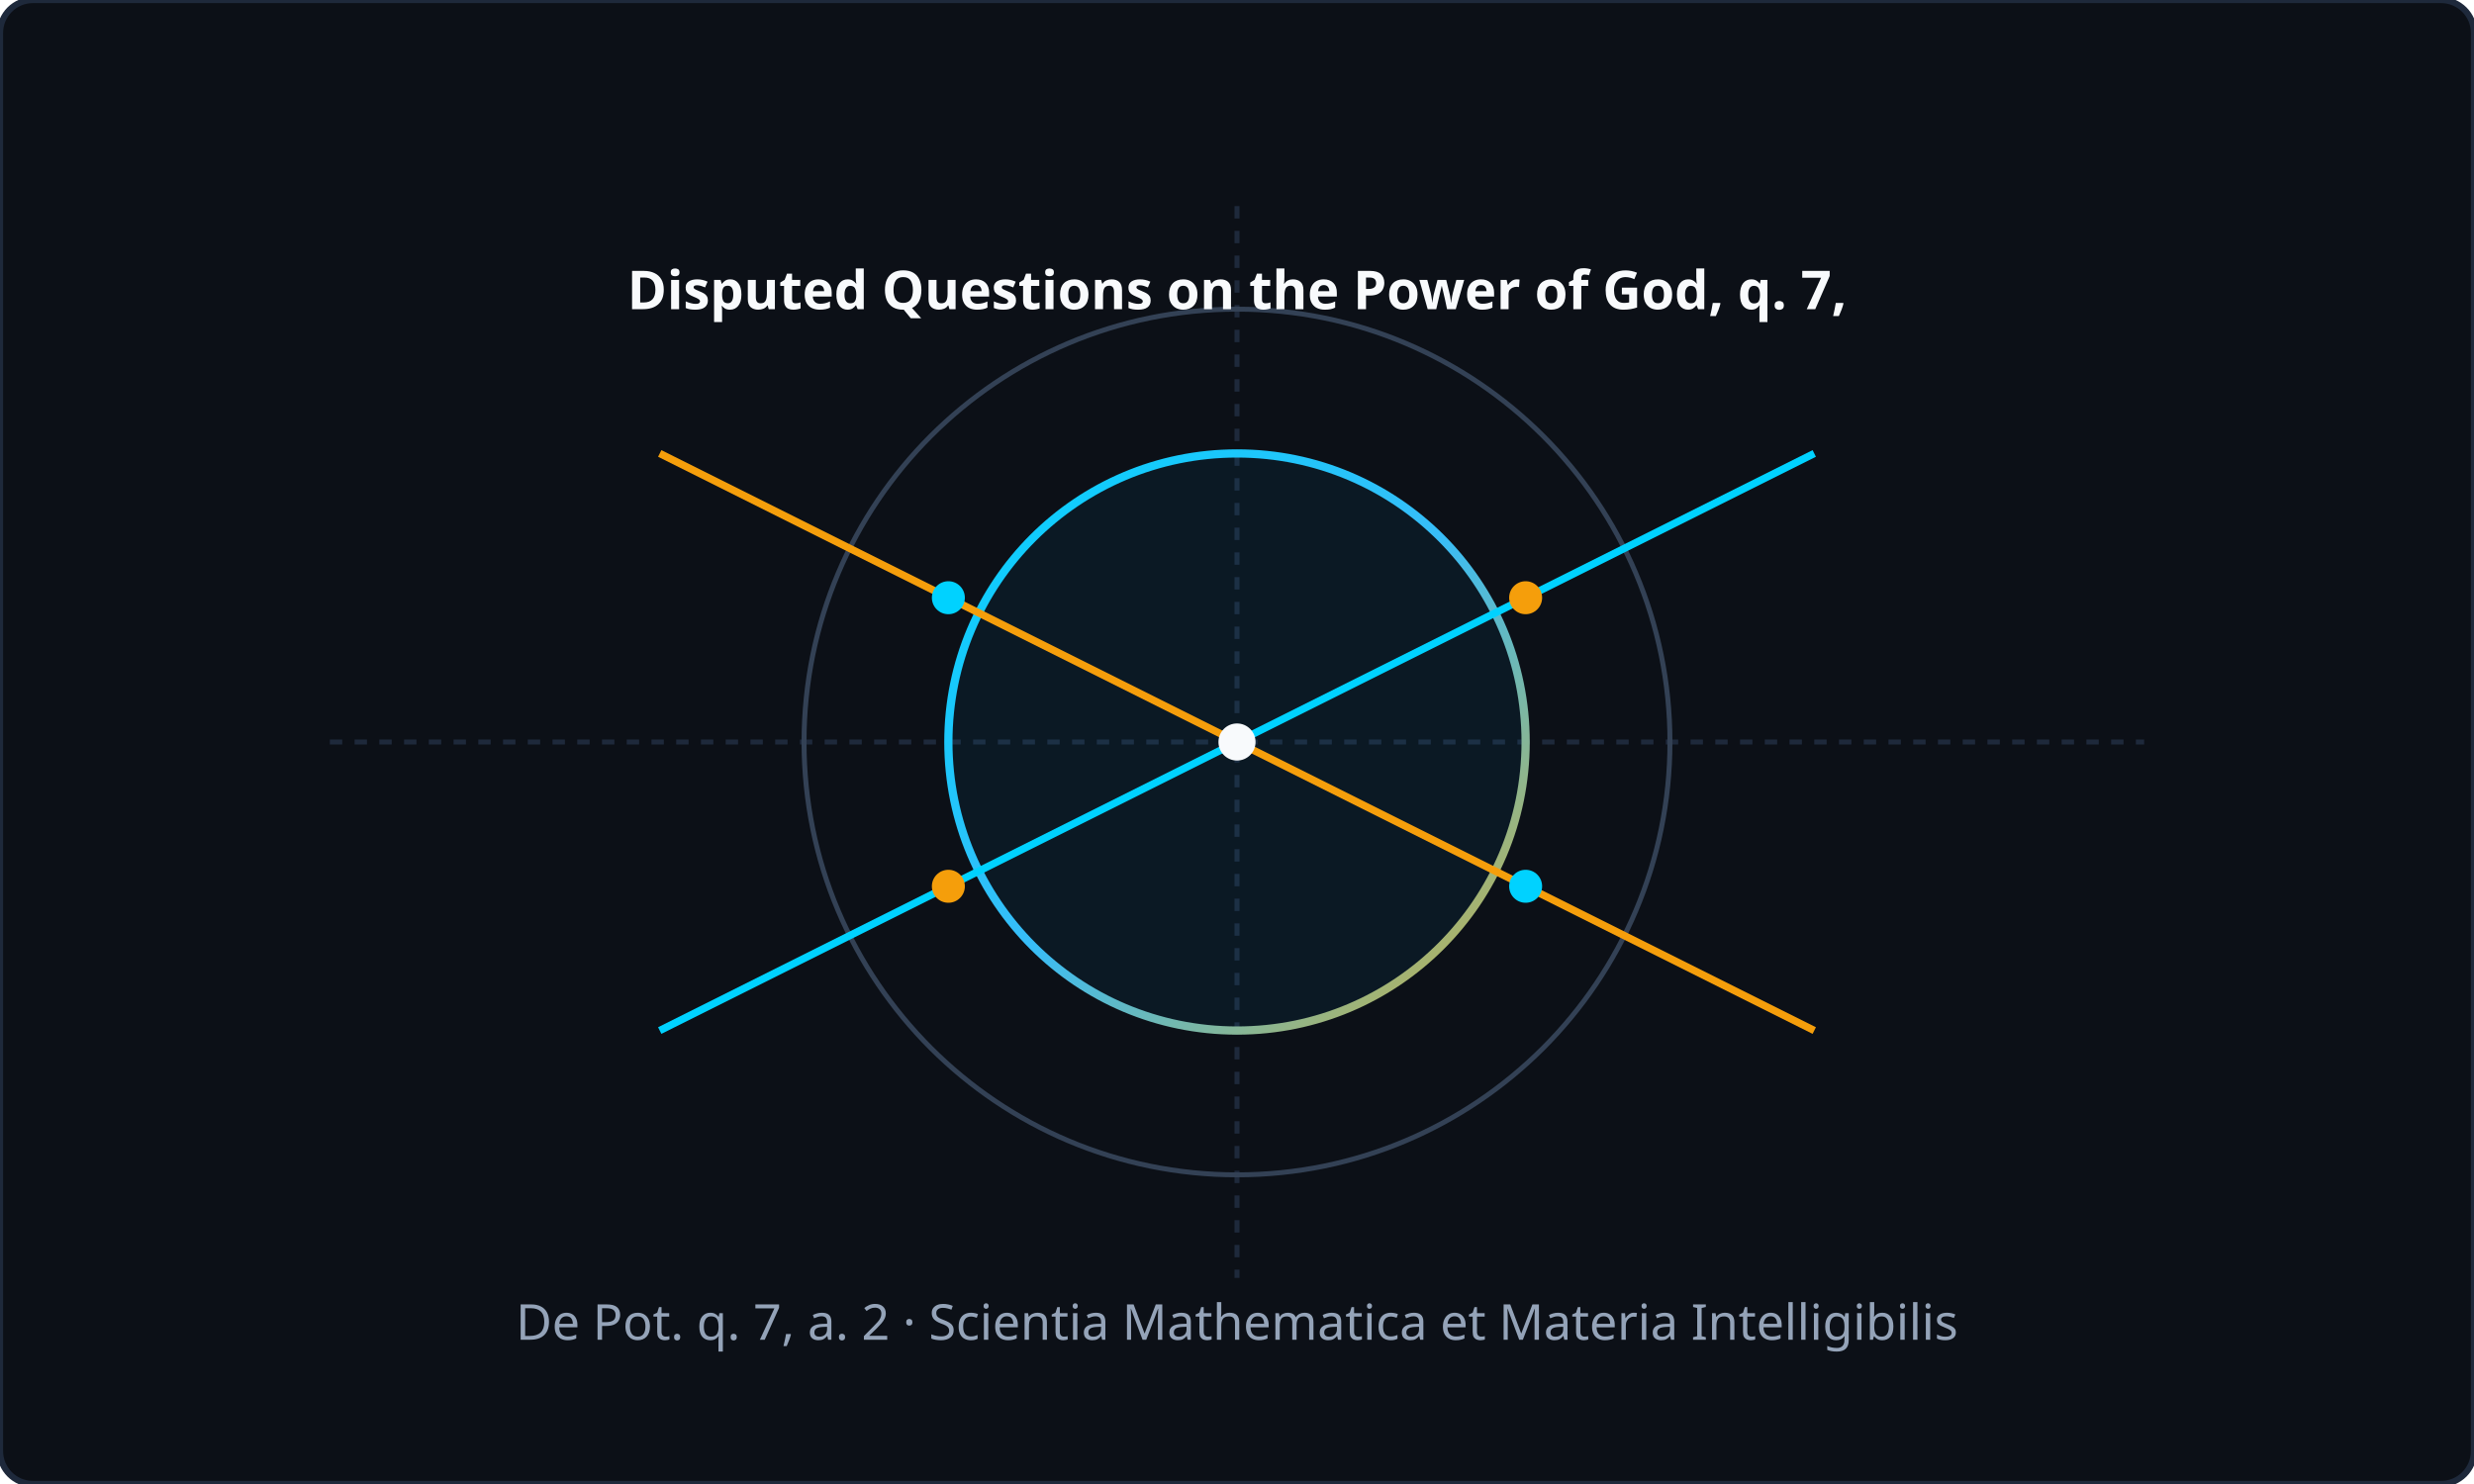
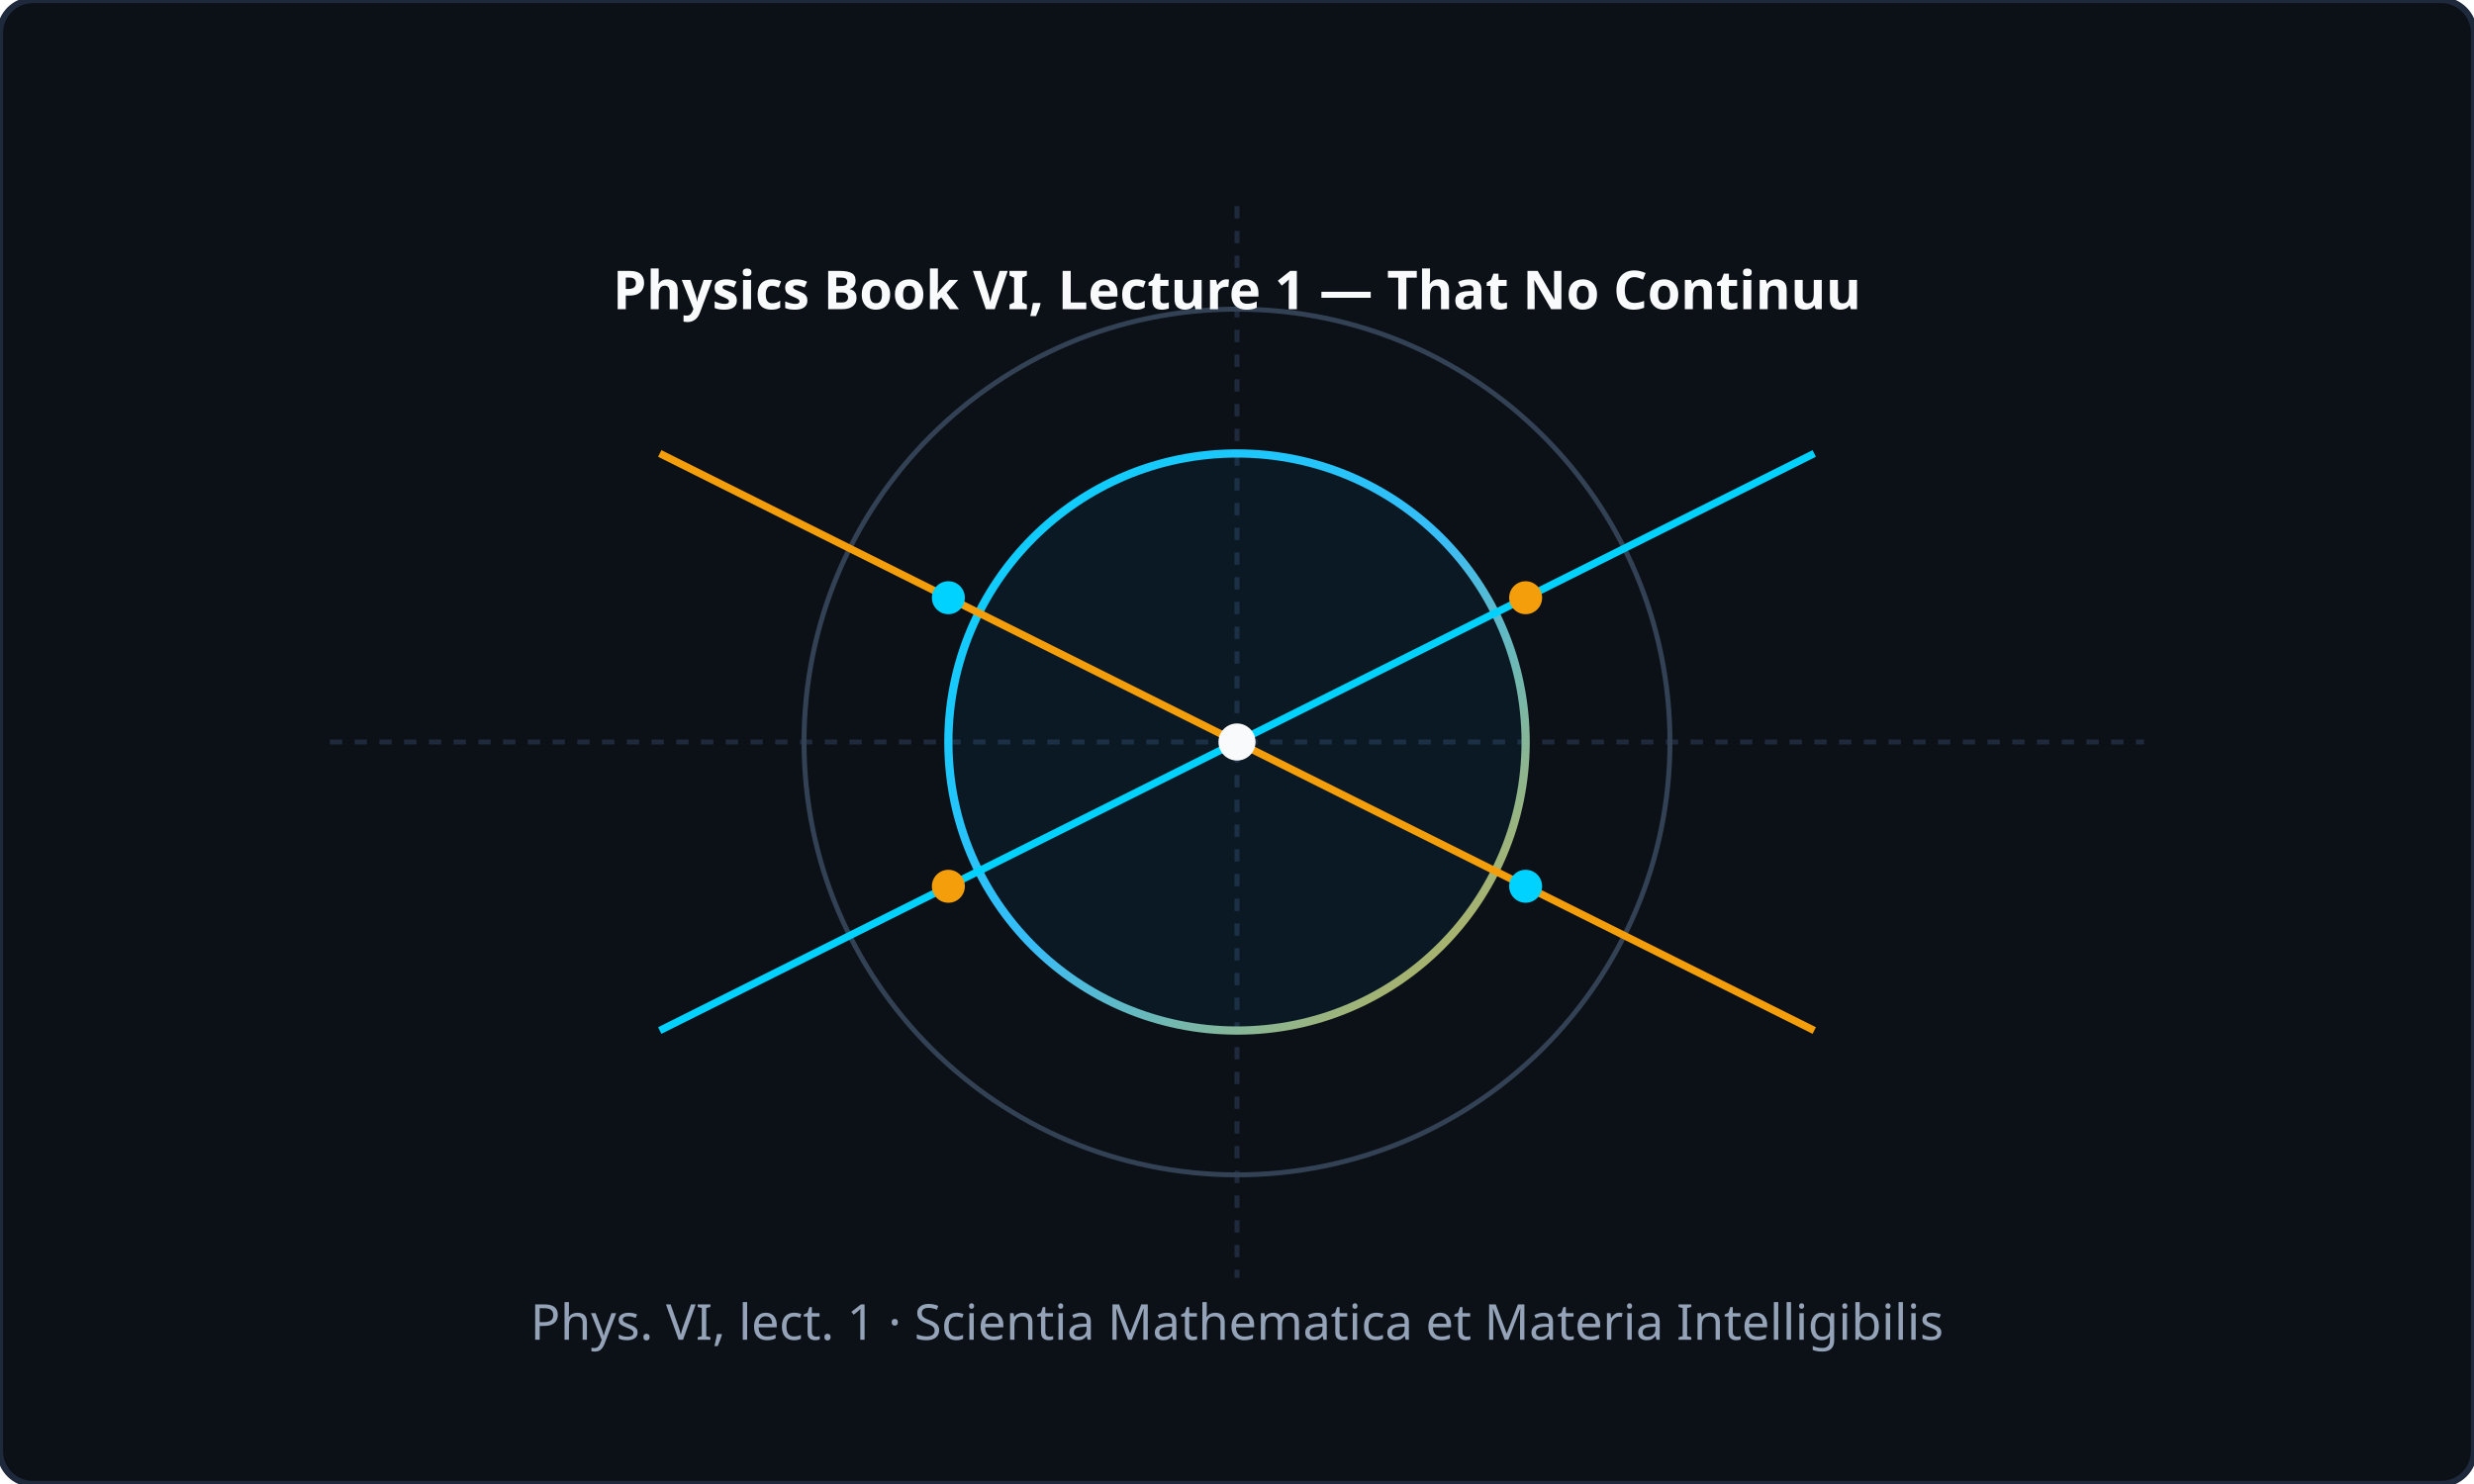
<svg xmlns="http://www.w3.org/2000/svg" viewBox="0 0 600 360" width="100%" height="auto">
  <rect width="600" height="360" rx="8" fill="#0c1017" stroke="#1e293b" stroke-width="1.5" />
  <defs>
    <linearGradient id="geomGrad" x1="0%" y1="0%" x2="100%" y2="100%">
      <stop offset="0%" stop-color="#00d2ff" />
      <stop offset="50%" stop-color="#38bdf8" />
      <stop offset="100%" stop-color="#d4af37" />
    </linearGradient>
  </defs>
  <line x1="80" y1="180" x2="520" y2="180" stroke="#1e293b" stroke-width="1.2" stroke-dasharray="3,3" />
  <line x1="300" y1="50" x2="300" y2="310" stroke="#1e293b" stroke-width="1.2" stroke-dasharray="3,3" />
  <circle cx="300" cy="180" r="105" fill="none" stroke="#334155" stroke-width="1.2" />
  <circle cx="300" cy="180" r="70" fill="#0284c7" fill-opacity="0.08" stroke="url(#geomGrad)" stroke-width="2" />
  <line x1="160" y1="110" x2="440" y2="250" stroke="#f59e0b" stroke-width="1.8" />
  <line x1="160" y1="250" x2="440" y2="110" stroke="#00d2ff" stroke-width="1.8" />
  <circle cx="300" cy="180" r="4.5" fill="#f8fafc" />
  <circle cx="230" cy="145" r="4" fill="#00d2ff" />
  <circle cx="370" cy="215" r="4" fill="#00d2ff" />
  <circle cx="230" cy="215" r="4" fill="#f59e0b" />
  <circle cx="370" cy="145" r="4" fill="#f59e0b" />
-   <text x="300" y="75" fill="#f8fafc" font-size="13" font-family="system-ui, sans-serif" text-anchor="middle" font-weight="600">Disputed Questions on the Power of God, q. 7,</text>
-   <text x="300" y="325" fill="#94a3b8" font-size="12" font-family="system-ui, sans-serif" text-anchor="middle">De Pot. q. 7, a. 2 · Scientia Mathematica et Materia Intelligibilis</text>
+   <text x="300" y="75" fill="#f8fafc" font-size="13" font-family="system-ui, sans-serif" text-anchor="middle" font-weight="600">Physics Book VI, Lecture 1 — That No Continuu</text>
+   <text x="300" y="325" fill="#94a3b8" font-size="12" font-family="system-ui, sans-serif" text-anchor="middle">Phys. VI, lect. 1 · Scientia Mathematica et Materia Intelligibilis</text>
</svg>
